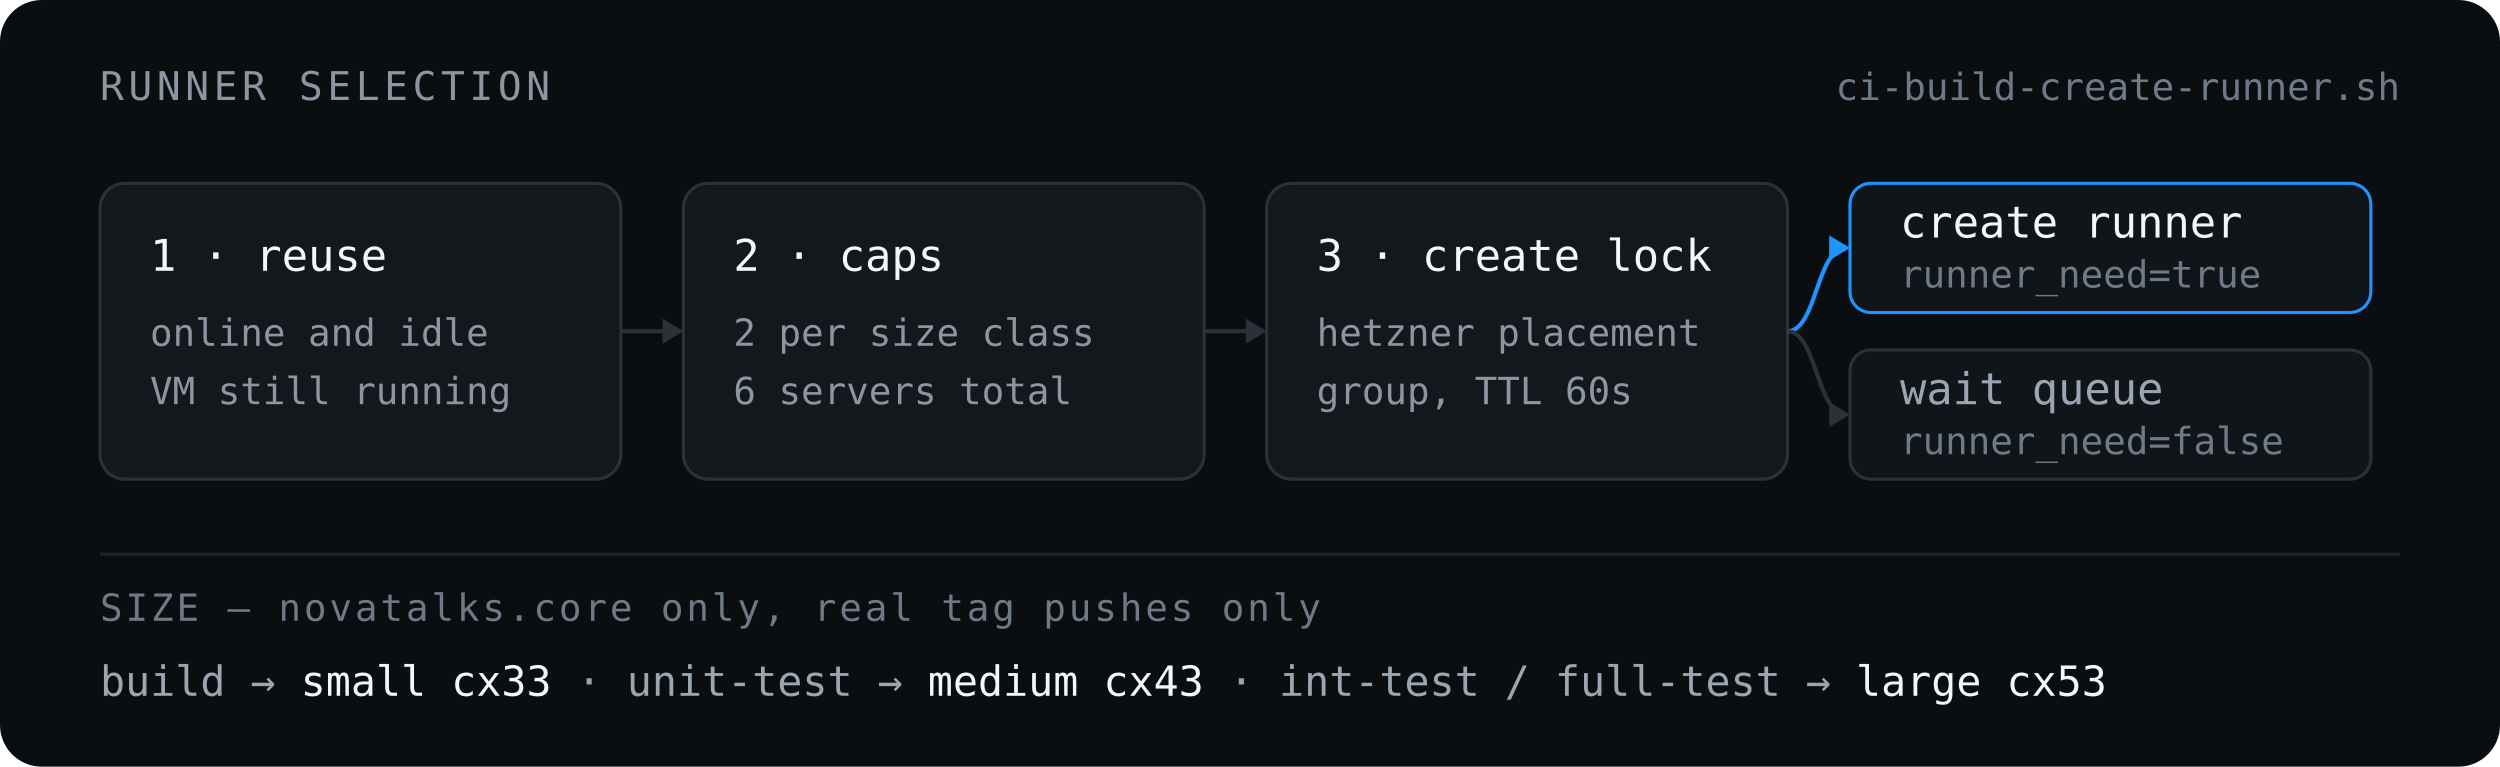
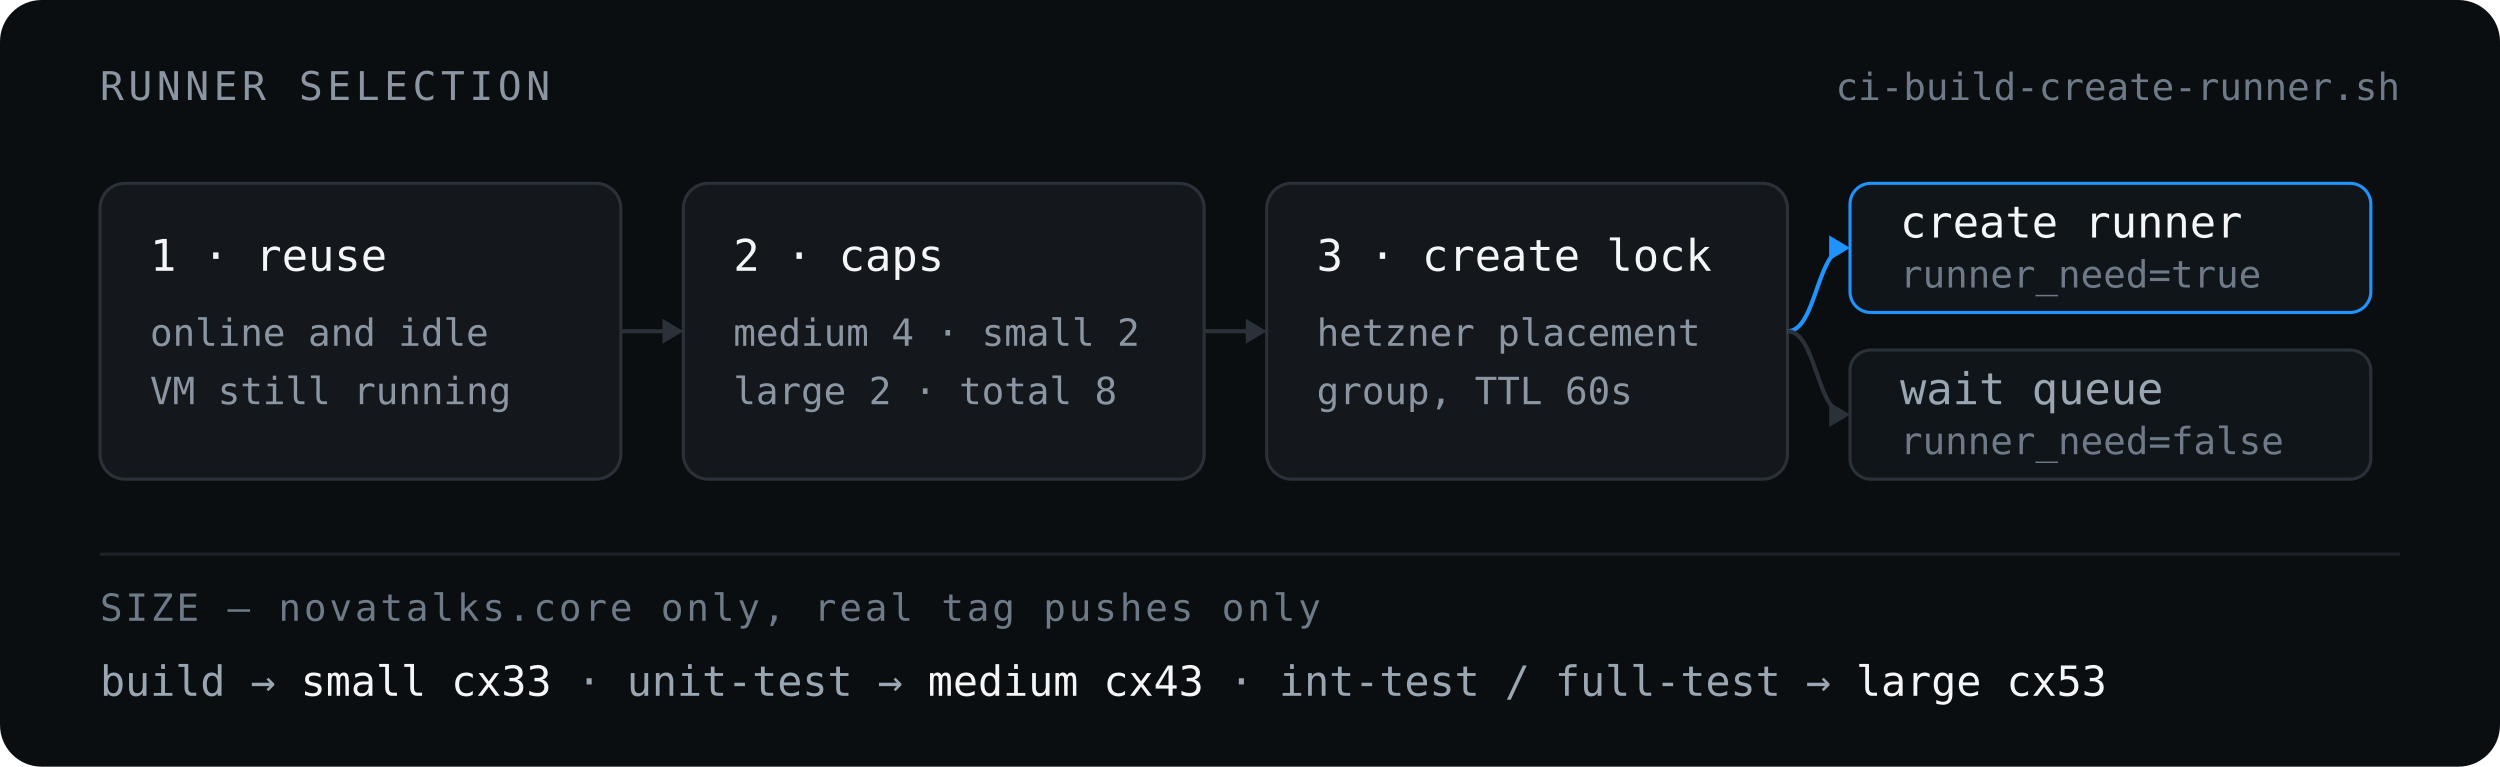
<svg xmlns="http://www.w3.org/2000/svg" width="1200" height="368" viewBox="0 0 1200 368" role="img" aria-labelledby="runTitle runDesc">
  <rect width="1200" height="368" rx="20" fill="#0B0E11" />
  <text x="48" y="48" font-family="ui-monospace,SFMono-Regular,Menlo,monospace" font-size="19" letter-spacing="2.2" fill="#8B96A2">RUNNER SELECTION</text>
  <text x="1152" y="48" text-anchor="end" font-family="ui-monospace,SFMono-Regular,Menlo,monospace" font-size="18" fill="#6E7A87">ci-build-create-runner.sh</text>
  <g font-family="ui-monospace,SFMono-Regular,Menlo,monospace">
    <g id="stage-reuse">
      <rect x="48" y="88" width="250" height="142" rx="12" fill="#14181D" stroke="#2A3138" stroke-width="1.5" />
      <text x="72" y="130" font-size="21" fill="#F4F6F8">1 · reuse</text>
      <text x="72" y="166" font-size="18" fill="#8B96A2">online and idle</text>
      <text x="72" y="194" font-size="18" fill="#8B96A2">VM still running</text>
    </g>
    <g id="stage-caps">
      <rect x="328" y="88" width="250" height="142" rx="12" fill="#14181D" stroke="#2A3138" stroke-width="1.5" />
      <text x="352" y="130" font-size="21" fill="#F4F6F8">2 · caps</text>
-       <text x="352" y="166" font-size="18" fill="#8B96A2">2 per size class</text>
-       <text x="352" y="194" font-size="18" fill="#8B96A2">6 servers total</text>
+       <text x="352" y="166" font-size="18" fill="#8B96A2">medium 4 · small 2</text>
+       <text x="352" y="194" font-size="18" fill="#8B96A2">large 2 · total 8</text>
    </g>
    <g id="stage-lock">
      <rect x="608" y="88" width="250" height="142" rx="12" fill="#14181D" stroke="#2A3138" stroke-width="1.5" />
      <text x="632" y="130" font-size="21" fill="#F4F6F8">3 · create lock</text>
      <text x="632" y="166" font-size="18" fill="#8B96A2">hetzner placement</text>
      <text x="632" y="194" font-size="18" fill="#8B96A2">group, TTL 60s</text>
    </g>
    <g id="out-create">
      <rect x="888" y="88" width="250" height="62" rx="10" fill="#101519" stroke="#1F93FF" stroke-width="1.5" />
      <text x="912" y="114" font-size="21" fill="#F4F6F8">create runner</text>
      <text x="912" y="138" font-size="18" fill="#6E7A87">runner_need=true</text>
    </g>
    <g id="out-wait">
      <rect x="888" y="168" width="250" height="62" rx="10" fill="#101519" stroke="#2A3138" stroke-width="1.5" />
      <text x="912" y="194" font-size="21" fill="#9AA6B2">wait queue</text>
      <text x="912" y="218" font-size="18" fill="#6E7A87">runner_need=false</text>
    </g>
  </g>
  <g id="run-conns">
    <g fill="none" stroke="#2A3138" stroke-width="2">
      <path d="M298 159 L 322 159" />
      <path d="M578 159 L 602 159" />
      <path d="M858 159 C 872 159, 872 119, 886 119" stroke="#1F93FF" />
      <path d="M858 159 C 872 159, 872 199, 886 199" />
    </g>
    <g fill="#2A3138">
      <path d="M328 159 l -10 -6 v 12 z" />
      <path d="M608 159 l -10 -6 v 12 z" />
      <path d="M888 199 l -10 -6 v 12 z" />
    </g>
    <path d="M888 119 l -10 -6 v 12 z" fill="#1F93FF" />
  </g>
  <line x1="48" y1="266" x2="1152" y2="266" stroke="#1C2228" stroke-width="1.5" />
  <text x="48" y="298" font-family="ui-monospace,SFMono-Regular,Menlo,monospace" font-size="18" letter-spacing="1.4" fill="#6E7A87">SIZE — novatalks.core only, real tag pushes only</text>
  <text x="48" y="334" font-family="ui-monospace,SFMono-Regular,Menlo,monospace" font-size="20" fill="#9AA6B2">build → <tspan fill="#F4F6F8">small cx33</tspan>   ·   unit-test → <tspan fill="#F4F6F8">medium cx43</tspan>   ·   int-test / full-test → <tspan fill="#F4F6F8">large cx53</tspan>
  </text>
</svg>
